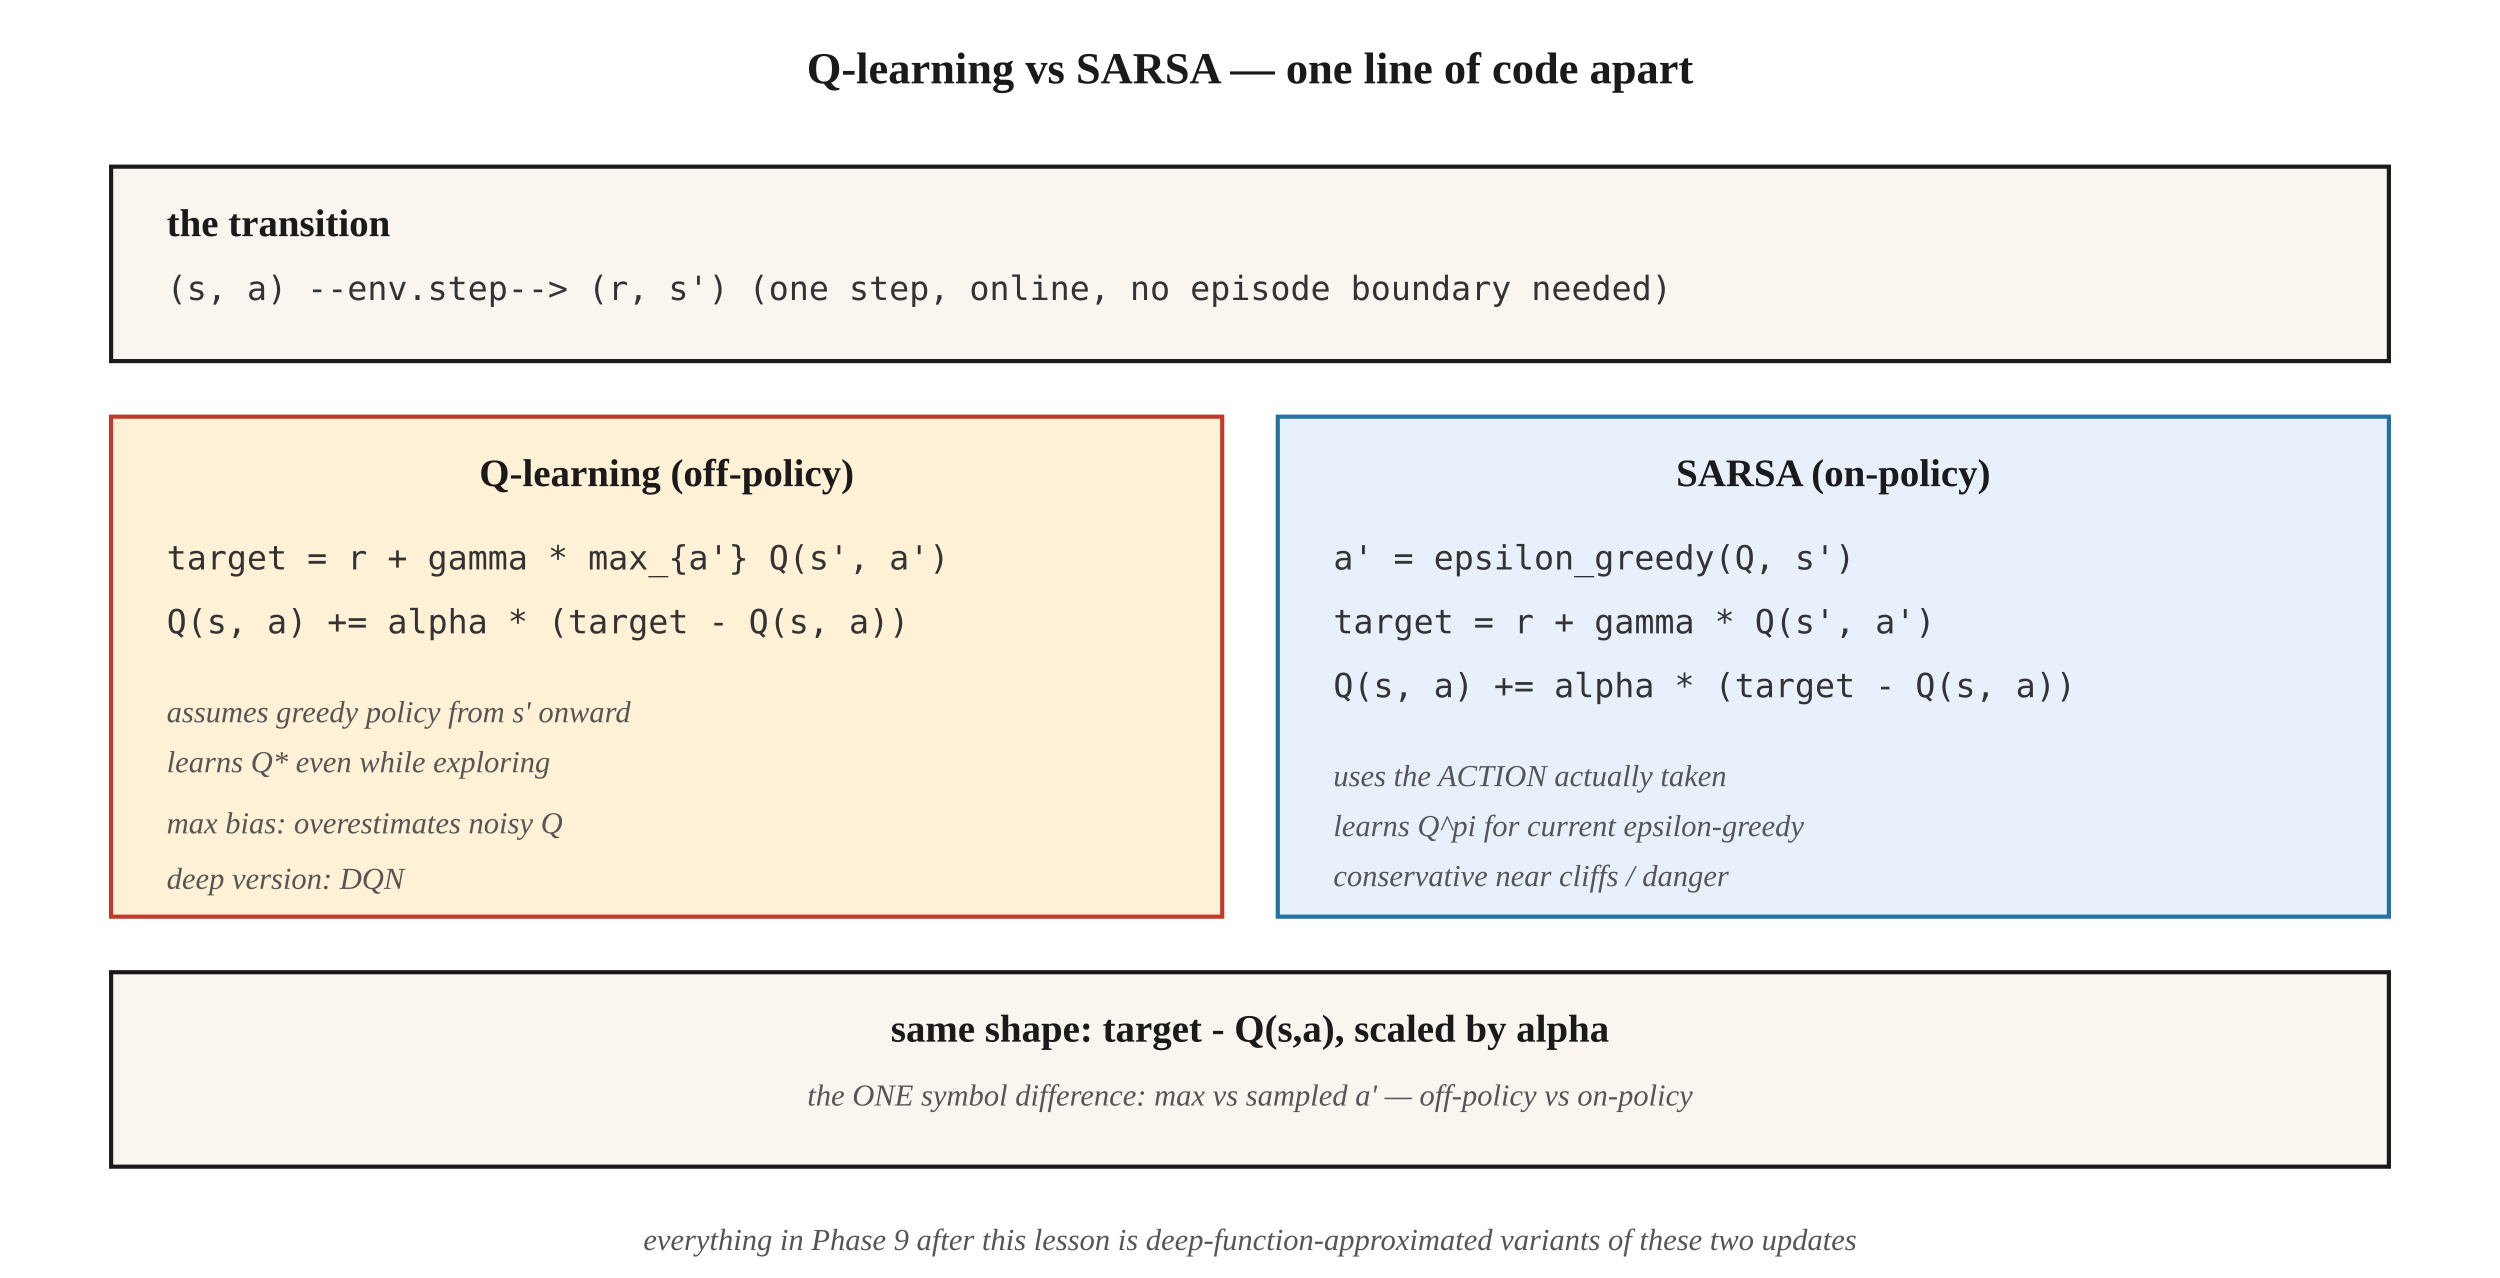
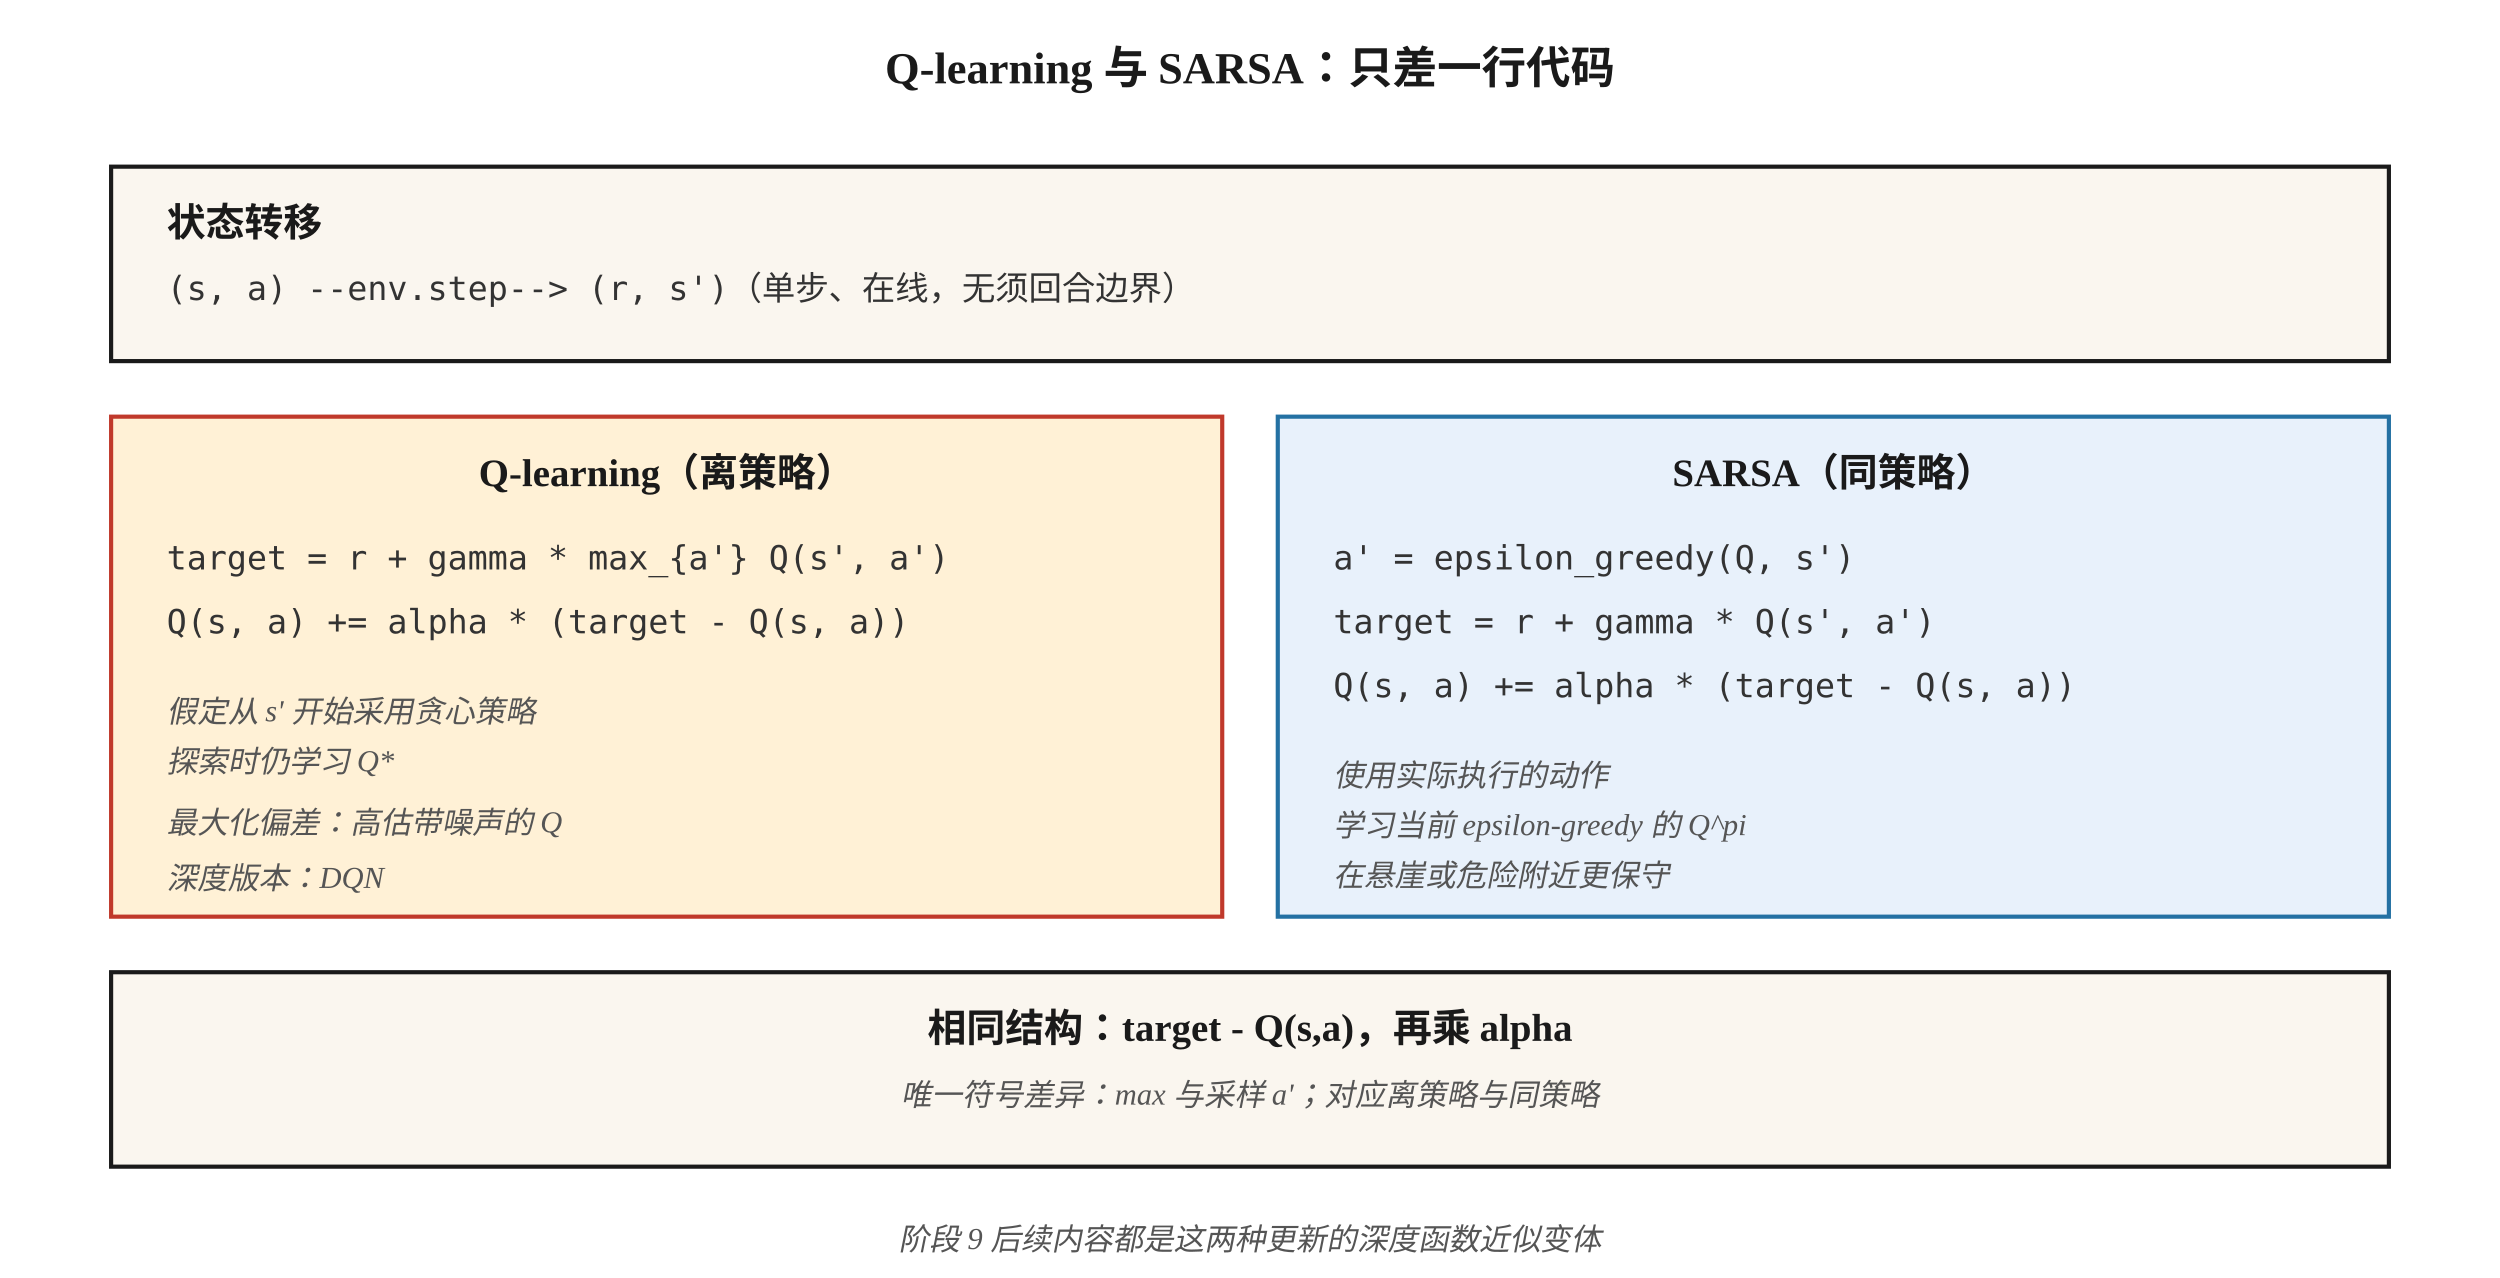
<svg xmlns="http://www.w3.org/2000/svg" viewBox="0 0 900 460" font-family="Georgia, 'Times New Roman', serif">
  <defs>
    <marker id="arrow" viewBox="0 0 10 10" refX="9" refY="5" markerWidth="6" markerHeight="6" orient="auto">
      <path d="M0,0 L10,5 L0,10 z" fill="#1a1a1a" />
    </marker>
    <style>
      .box { fill: #faf6ef; stroke: #1a1a1a; stroke-width: 1.5; }
      .hot { fill: #fff1d6; stroke: #c0392b; stroke-width: 1.5; }
      .cool { fill: #e8f1fb; stroke: #2471a3; stroke-width: 1.5; }
      .label { font-size: 14px; font-weight: 600; fill: #1a1a1a; }
      .content { font-size: 12px; fill: #333; font-family: 'Menlo', monospace; }
      .caption { font-size: 11px; fill: #555; font-style: italic; }
      .title { font-size: 16px; font-weight: 700; fill: #1a1a1a; }
    </style>
  </defs>
-   <text x="450" y="30" text-anchor="middle" class="title">Q-learning vs SARSA — one line of code apart</text>
+   <text x="450" y="30" text-anchor="middle" class="title">Q-learning 与 SARSA：只差一行代码</text>
  <rect x="40" y="60" width="820" height="70" class="box" />
-   <text x="60" y="85" class="label">the transition</text>
-   <text x="60" y="108" class="content">(s, a) --env.step--&gt; (r, s')   (one step, online, no episode boundary needed)</text>
+   <text x="60" y="85" class="label">状态转移</text>
+   <text x="60" y="108" class="content">(s, a) --env.step--&gt; (r, s')（单步、在线，无须回合边界）</text>
  <rect x="40" y="150" width="400" height="180" class="hot" />
-   <text x="240" y="175" text-anchor="middle" class="label">Q-learning (off-policy)</text>
+   <text x="240" y="175" text-anchor="middle" class="label">Q-learning（离策略）</text>
  <text x="60" y="205" class="content">target = r + gamma * max_{a'} Q(s', a')</text>
  <text x="60" y="228" class="content">Q(s, a) += alpha * (target - Q(s, a))</text>
-   <text x="60" y="260" class="caption">assumes greedy policy from s' onward</text>
-   <text x="60" y="278" class="caption">learns Q* even while exploring</text>
-   <text x="60" y="300" class="caption">max bias: overestimates noisy Q</text>
-   <text x="60" y="320" class="caption">deep version: DQN</text>
+   <text x="60" y="260" class="caption">假定从 s' 开始采用贪心策略</text>
+   <text x="60" y="278" class="caption">探索时仍学习 Q*</text>
+   <text x="60" y="300" class="caption">最大化偏差：高估带噪声的 Q</text>
+   <text x="60" y="320" class="caption">深度版本：DQN</text>
  <rect x="460" y="150" width="400" height="180" class="cool" />
-   <text x="660" y="175" text-anchor="middle" class="label">SARSA (on-policy)</text>
+   <text x="660" y="175" text-anchor="middle" class="label">SARSA（同策略）</text>
  <text x="480" y="205" class="content">a' = epsilon_greedy(Q, s')</text>
  <text x="480" y="228" class="content">target = r + gamma * Q(s', a')</text>
  <text x="480" y="251" class="content">Q(s, a) += alpha * (target - Q(s, a))</text>
-   <text x="480" y="283" class="caption">uses the ACTION actually taken</text>
-   <text x="480" y="301" class="caption">learns Q^pi for current epsilon-greedy</text>
-   <text x="480" y="319" class="caption">conservative near cliffs / danger</text>
+   <text x="480" y="283" class="caption">使用实际执行的动作</text>
+   <text x="480" y="301" class="caption">学习当前 epsilon-greedy 的 Q^pi</text>
+   <text x="480" y="319" class="caption">在悬崖或危险附近更保守</text>
  <rect x="40" y="350" width="820" height="70" class="box" />
-   <text x="450" y="375" text-anchor="middle" class="label">same shape: target - Q(s,a), scaled by alpha</text>
-   <text x="450" y="398" text-anchor="middle" class="caption">the ONE symbol difference: max vs sampled a' — off-policy vs on-policy</text>
-   <text x="450" y="450" text-anchor="middle" class="caption">everything in Phase 9 after this lesson is deep-function-approximated variants of these two updates</text>
+   <text x="450" y="375" text-anchor="middle" class="label">相同结构：target - Q(s,a)，再乘 alpha</text>
+   <text x="450" y="398" text-anchor="middle" class="caption">唯一符号差异：max 与采样 a'；对应离策略与同策略</text>
+   <text x="450" y="450" text-anchor="middle" class="caption">阶段 9 后续内容都是这两种更新的深度函数近似变体</text>
</svg>
